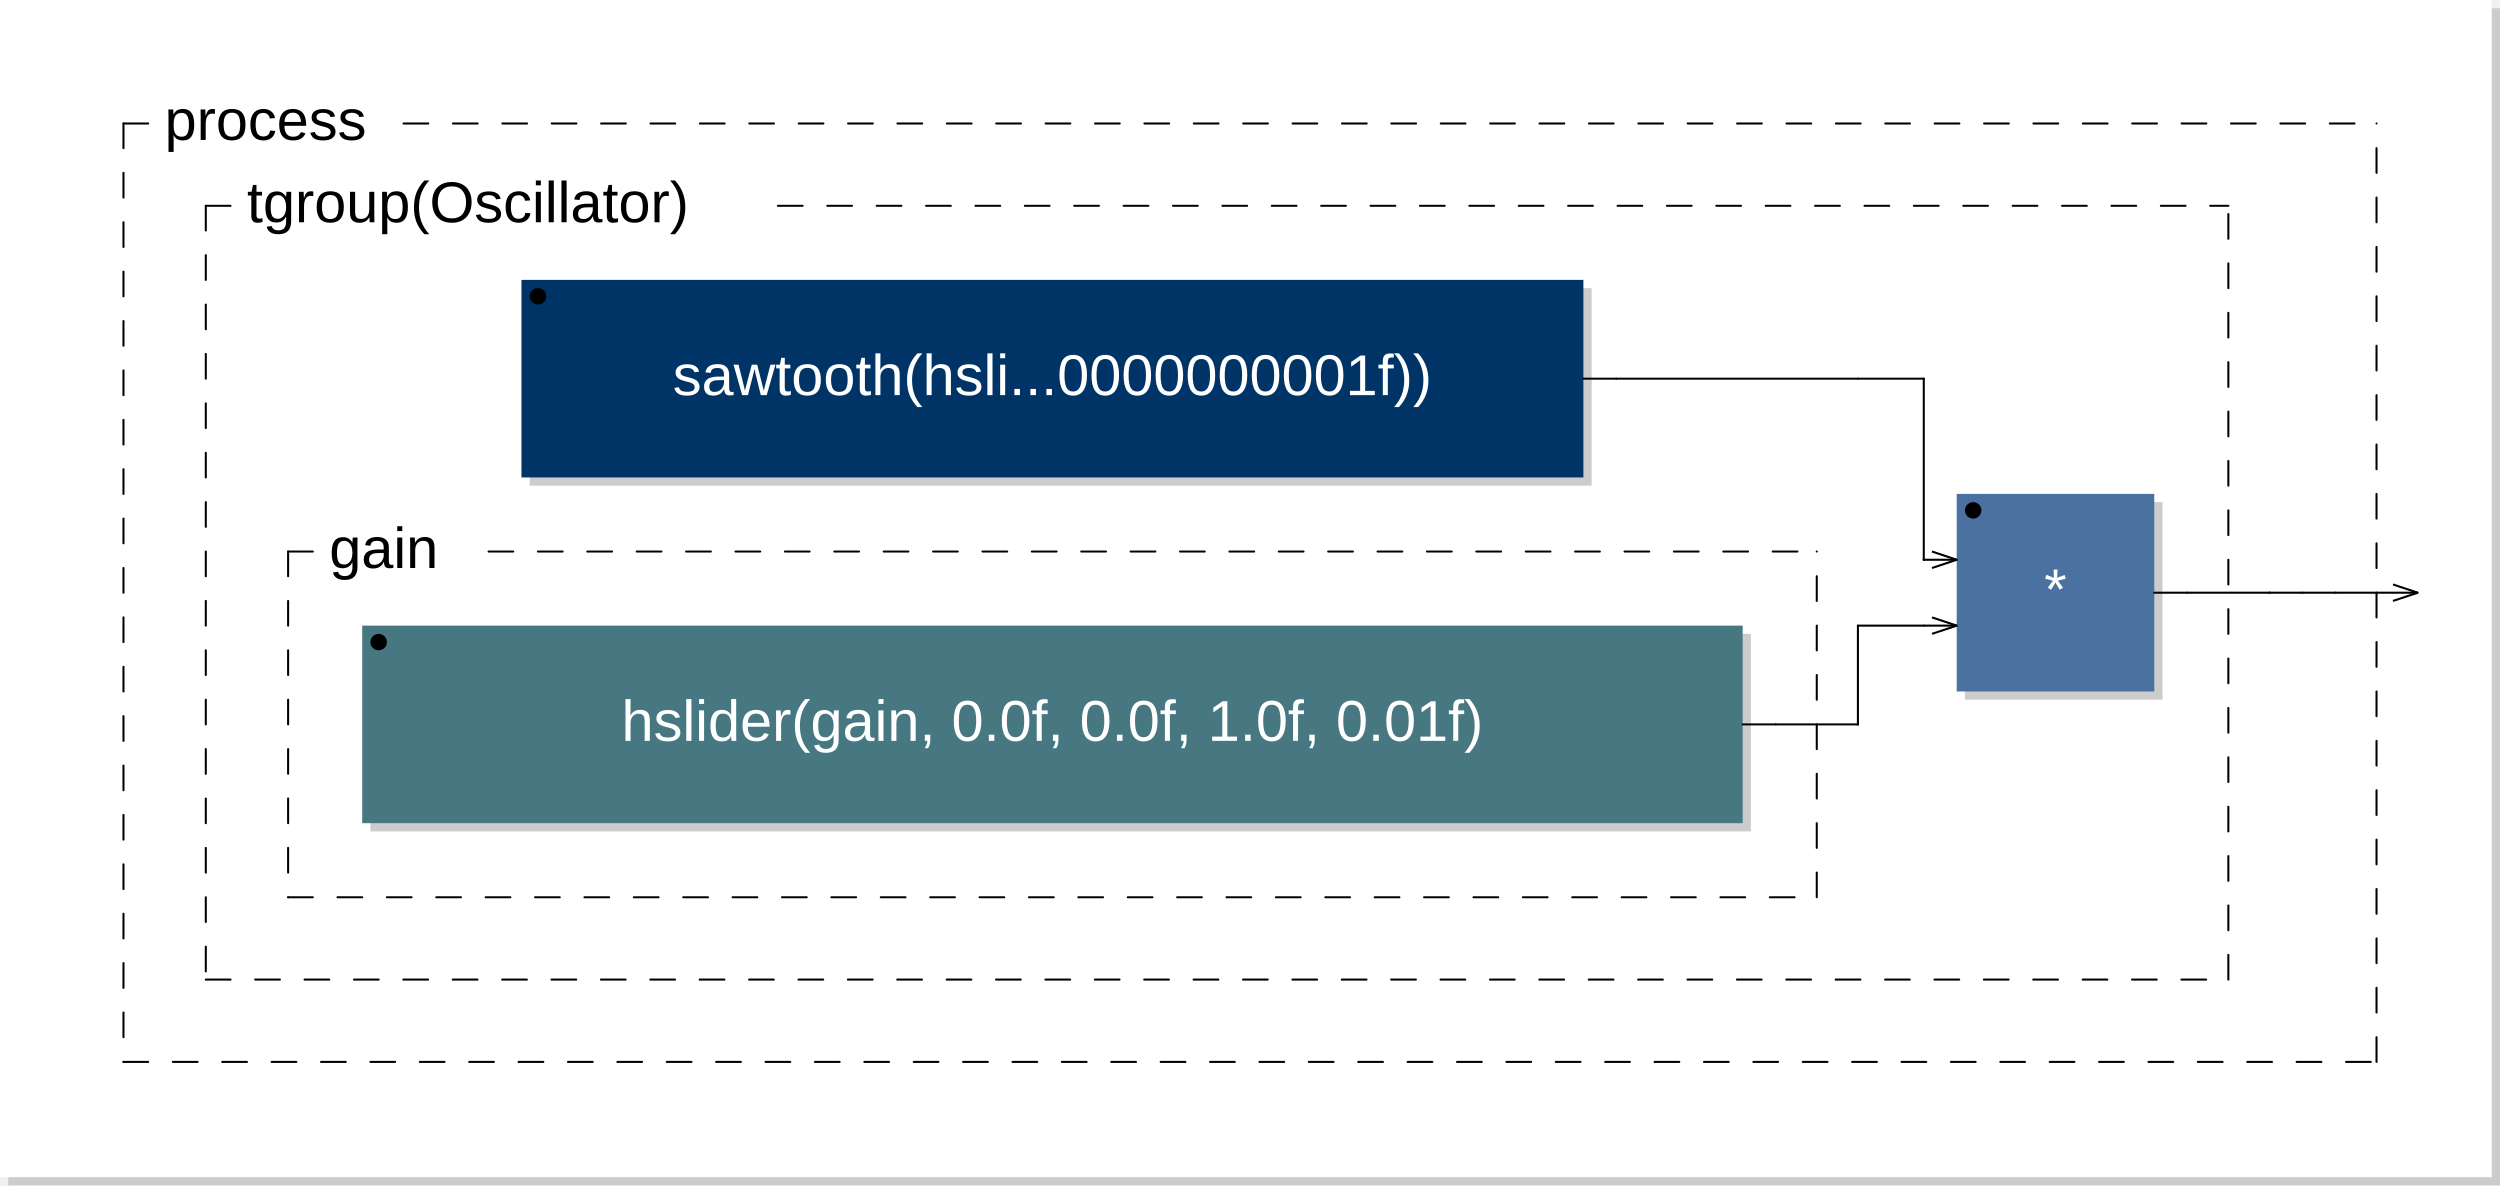
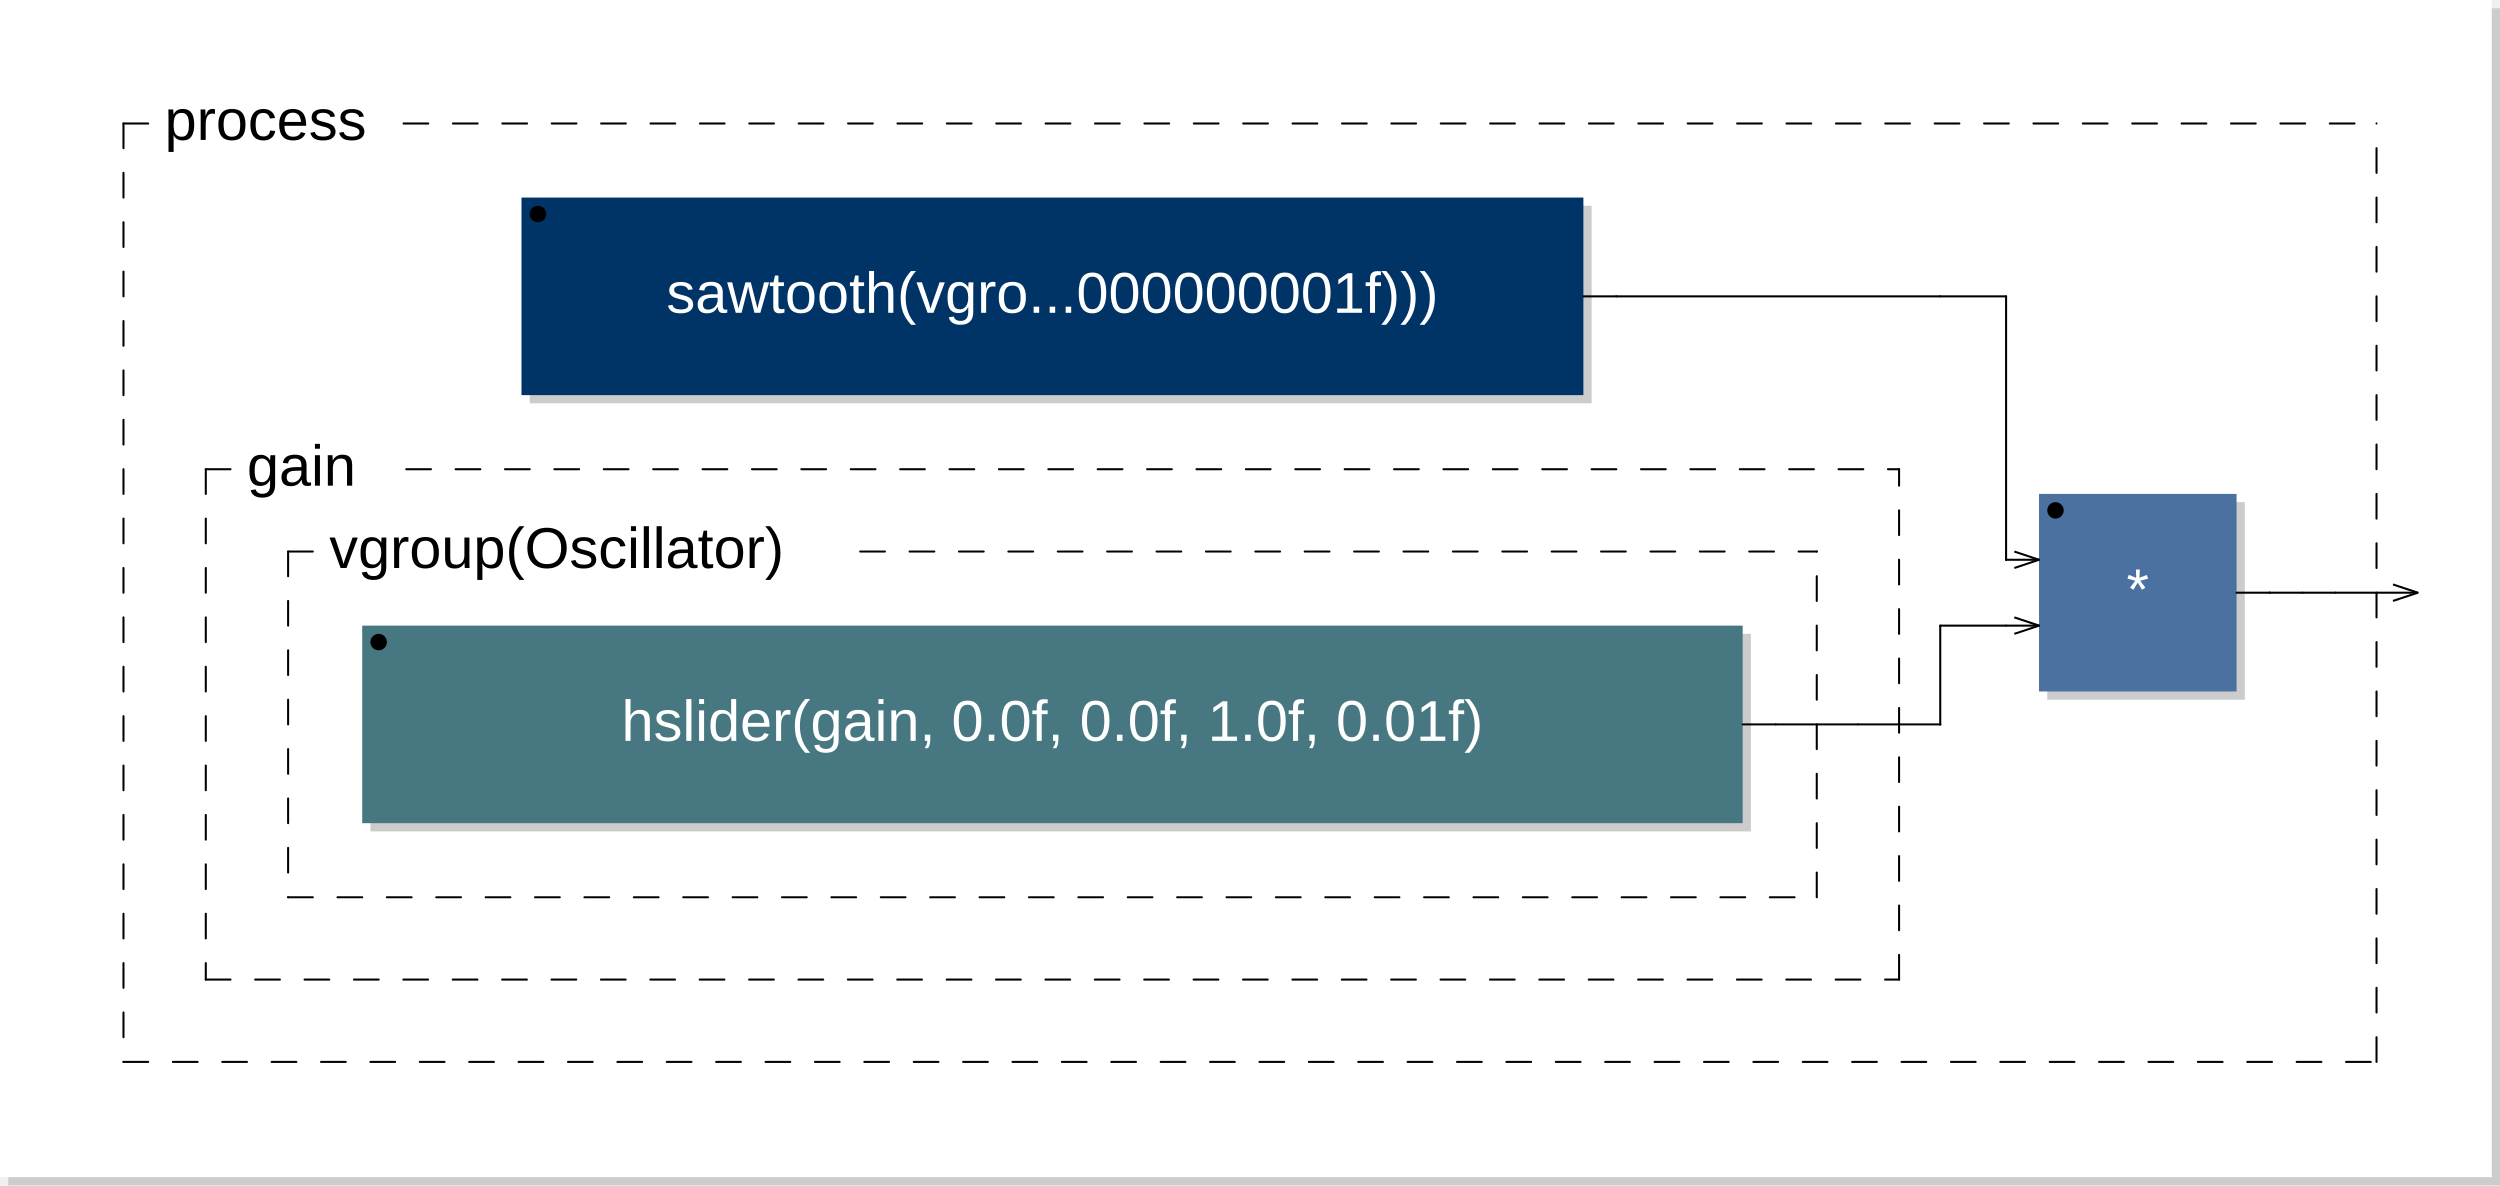
<svg xmlns="http://www.w3.org/2000/svg" xmlns:xlink="http://www.w3.org/1999/xlink" viewBox="0 0 303.7 144" width="151.85mm" height="72mm" version="1.1">
  <rect x="1" y="1" width="302.7" height="143" rx="0" ry="0" style="stroke:none;fill:#cccccc;" />
  <rect x="0" y="0" width="302.7" height="143" rx="0" ry="0" style="stroke:none;fill:#ffffff;" />
  <text x="10" y="7" font-family="Arial" font-size="7" />
-   <a xlink:href="sawtooth-0x7fd838107b80.svg">
-     <rect x="64.35" y="35" width="129" height="24" rx="0" ry="0" style="stroke:none;fill:#cccccc;" />
-     <rect x="63.35" y="34" width="129" height="24" rx="0" ry="0" style="stroke:none;fill:#003366;" />
+   <a xlink:href="sawtooth-0x7f18a010bb80.svg">
+     <rect x="64.35" y="25" width="129" height="24" rx="0" ry="0" style="stroke:none;fill:#cccccc;" />
+     <rect x="63.35" y="24" width="129" height="24" rx="0" ry="0" style="stroke:none;fill:#003366;" />
  </a>
-   <a xlink:href="sawtooth-0x7fd838107b80.svg">
-     <text x="127.85" y="48" font-family="Arial" font-size="7" text-anchor="middle" fill="#FFFFFF">sawtooth(hsli...0000000001f))</text>
+   <a xlink:href="sawtooth-0x7f18a010bb80.svg">
+     <text x="127.85" y="38" font-family="Arial" font-size="7" text-anchor="middle" fill="#FFFFFF">sawtooth(vgro...000000001f)))</text>
  </a>
-   <circle cx="65.35" cy="36" r="1" />
+   <circle cx="65.35" cy="26" r="1" />
  <rect x="45" y="77" width="167.7" height="24" rx="0" ry="0" style="stroke:none;fill:#cccccc;" />
  <rect x="44" y="76" width="167.7" height="24" rx="0" ry="0" style="stroke:none;fill:#477881;" />
  <text x="127.85" y="90" font-family="Arial" font-size="7" text-anchor="middle" fill="#FFFFFF">hslider(gain, 0.0f, 0.0f, 1.0f, 0.01f)</text>
  <circle cx="46" cy="78" r="1" />
  <line x1="35" y1="67" x2="35" y2="109" style="stroke: black; stroke-linecap:round; stroke-width:0.25; stroke-dasharray:3,3;" />
  <line x1="35" y1="109" x2="220.7" y2="109" style="stroke: black; stroke-linecap:round; stroke-width:0.25; stroke-dasharray:3,3;" />
  <line x1="220.7" y1="109" x2="220.7" y2="67" style="stroke: black; stroke-linecap:round; stroke-width:0.25; stroke-dasharray:3,3;" />
  <line x1="35" y1="67" x2="40" y2="67" style="stroke: black; stroke-linecap:round; stroke-width:0.25; stroke-dasharray:3,3;" />
-   <line x1="59.35" y1="67" x2="220.7" y2="67" style="stroke: black; stroke-linecap:round; stroke-width:0.25; stroke-dasharray:3,3;" />
-   <text x="40" y="69" font-family="Arial" font-size="7">gain</text>
-   <rect x="238.7" y="61" width="24" height="24" rx="0" ry="0" style="stroke:none;fill:#cccccc;" />
-   <rect x="237.7" y="60" width="24" height="24" rx="0" ry="0" style="stroke:none;fill:#4B71A1;" />
-   <text x="249.7" y="74" font-family="Arial" font-size="7" text-anchor="middle" fill="#FFFFFF">*</text>
-   <circle cx="239.7" cy="62" r="1" />
-   <line x1="234.7" y1="67" x2="237.7" y2="68" transform="rotate(0,237.7,68)" style="stroke: black; stroke-width:0.25;" />
-   <line x1="234.7" y1="69" x2="237.7" y2="68" transform="rotate(0,237.7,68)" style="stroke: black; stroke-width:0.25;" />
-   <line x1="234.7" y1="75" x2="237.7" y2="76" transform="rotate(0,237.7,76)" style="stroke: black; stroke-width:0.25;" />
-   <line x1="234.7" y1="77" x2="237.7" y2="76" transform="rotate(0,237.7,76)" style="stroke: black; stroke-width:0.25;" />
-   <line x1="25" y1="25" x2="25" y2="119" style="stroke: black; stroke-linecap:round; stroke-width:0.25; stroke-dasharray:3,3;" />
-   <line x1="25" y1="119" x2="270.7" y2="119" style="stroke: black; stroke-linecap:round; stroke-width:0.25; stroke-dasharray:3,3;" />
-   <line x1="270.7" y1="119" x2="270.7" y2="25" style="stroke: black; stroke-linecap:round; stroke-width:0.25; stroke-dasharray:3,3;" />
-   <line x1="25" y1="25" x2="30" y2="25" style="stroke: black; stroke-linecap:round; stroke-width:0.25; stroke-dasharray:3,3;" />
-   <line x1="94.5" y1="25" x2="270.7" y2="25" style="stroke: black; stroke-linecap:round; stroke-width:0.25; stroke-dasharray:3,3;" />
-   <text x="30" y="27" font-family="Arial" font-size="7">tgroup(Oscillator)</text>
+   <line x1="104.5" y1="67" x2="220.7" y2="67" style="stroke: black; stroke-linecap:round; stroke-width:0.25; stroke-dasharray:3,3;" />
+   <text x="40" y="69" font-family="Arial" font-size="7">vgroup(Oscillator)</text>
+   <line x1="25" y1="57" x2="25" y2="119" style="stroke: black; stroke-linecap:round; stroke-width:0.25; stroke-dasharray:3,3;" />
+   <line x1="25" y1="119" x2="230.7" y2="119" style="stroke: black; stroke-linecap:round; stroke-width:0.25; stroke-dasharray:3,3;" />
+   <line x1="230.7" y1="119" x2="230.7" y2="57" style="stroke: black; stroke-linecap:round; stroke-width:0.25; stroke-dasharray:3,3;" />
+   <line x1="25" y1="57" x2="30" y2="57" style="stroke: black; stroke-linecap:round; stroke-width:0.25; stroke-dasharray:3,3;" />
+   <line x1="49.35" y1="57" x2="230.7" y2="57" style="stroke: black; stroke-linecap:round; stroke-width:0.25; stroke-dasharray:3,3;" />
+   <text x="30" y="59" font-family="Arial" font-size="7">gain</text>
+   <rect x="248.7" y="61" width="24" height="24" rx="0" ry="0" style="stroke:none;fill:#cccccc;" />
+   <rect x="247.7" y="60" width="24" height="24" rx="0" ry="0" style="stroke:none;fill:#4B71A1;" />
+   <text x="259.7" y="74" font-family="Arial" font-size="7" text-anchor="middle" fill="#FFFFFF">*</text>
+   <circle cx="249.7" cy="62" r="1" />
+   <line x1="244.7" y1="67" x2="247.7" y2="68" transform="rotate(0,247.7,68)" style="stroke: black; stroke-width:0.25;" />
+   <line x1="244.7" y1="69" x2="247.7" y2="68" transform="rotate(0,247.7,68)" style="stroke: black; stroke-width:0.25;" />
+   <line x1="244.7" y1="75" x2="247.7" y2="76" transform="rotate(0,247.7,76)" style="stroke: black; stroke-width:0.25;" />
+   <line x1="244.7" y1="77" x2="247.7" y2="76" transform="rotate(0,247.7,76)" style="stroke: black; stroke-width:0.25;" />
  <line x1="15" y1="15" x2="15" y2="129" style="stroke: black; stroke-linecap:round; stroke-width:0.25; stroke-dasharray:3,3;" />
  <line x1="15" y1="129" x2="288.7" y2="129" style="stroke: black; stroke-linecap:round; stroke-width:0.25; stroke-dasharray:3,3;" />
  <line x1="288.7" y1="129" x2="288.7" y2="15" style="stroke: black; stroke-linecap:round; stroke-width:0.25; stroke-dasharray:3,3;" />
  <line x1="15" y1="15" x2="20" y2="15" style="stroke: black; stroke-linecap:round; stroke-width:0.25; stroke-dasharray:3,3;" />
  <line x1="49.025" y1="15" x2="288.7" y2="15" style="stroke: black; stroke-linecap:round; stroke-width:0.25; stroke-dasharray:3,3;" />
  <text x="20" y="17" font-family="Arial" font-size="7">process</text>
  <line x1="290.7" y1="71" x2="293.7" y2="72" transform="rotate(0,293.7,72)" style="stroke: black; stroke-width:0.25;" />
  <line x1="290.7" y1="73" x2="293.7" y2="72" transform="rotate(0,293.7,72)" style="stroke: black; stroke-width:0.25;" />
-   <line x1="192.35" y1="46" x2="196.35" y2="46" style="stroke:black; stroke-linecap:round; stroke-width:0.25;" />
-   <line x1="196.35" y1="46" x2="225.7" y2="46" style="stroke:black; stroke-linecap:round; stroke-width:0.25;" />
+   <line x1="192.35" y1="36" x2="196.35" y2="36" style="stroke:black; stroke-linecap:round; stroke-width:0.25;" />
+   <line x1="196.35" y1="36" x2="235.7" y2="36" style="stroke:black; stroke-linecap:round; stroke-width:0.25;" />
  <line x1="211.7" y1="88" x2="215.7" y2="88" style="stroke:black; stroke-linecap:round; stroke-width:0.25;" />
  <line x1="215.7" y1="88" x2="225.7" y2="88" style="stroke:black; stroke-linecap:round; stroke-width:0.25;" />
-   <line x1="225.7" y1="46" x2="233.7" y2="46" style="stroke:black; stroke-linecap:round; stroke-width:0.25;" />
-   <line x1="225.7" y1="76" x2="233.7" y2="76" style="stroke:black; stroke-linecap:round; stroke-width:0.25;" />
-   <line x1="225.7" y1="88" x2="225.7" y2="76" style="stroke:black; stroke-linecap:round; stroke-width:0.25;" />
-   <line x1="225.7" y1="88" x2="225.7" y2="88" style="stroke:black; stroke-linecap:round; stroke-width:0.25;" />
-   <line x1="233.7" y1="46" x2="233.7" y2="68" style="stroke:black; stroke-linecap:round; stroke-width:0.25;" />
-   <line x1="233.7" y1="68" x2="233.7" y2="68" style="stroke:black; stroke-linecap:round; stroke-width:0.25;" />
-   <line x1="233.7" y1="68" x2="237.7" y2="68" style="stroke:black; stroke-linecap:round; stroke-width:0.25;" />
-   <line x1="233.7" y1="76" x2="237.7" y2="76" style="stroke:black; stroke-linecap:round; stroke-width:0.25;" />
-   <line x1="261.7" y1="72" x2="265.7" y2="72" style="stroke:black; stroke-linecap:round; stroke-width:0.25;" />
-   <line x1="265.7" y1="72" x2="275.7" y2="72" style="stroke:black; stroke-linecap:round; stroke-width:0.25;" />
+   <line x1="225.7" y1="88" x2="235.7" y2="88" style="stroke:black; stroke-linecap:round; stroke-width:0.25;" />
+   <line x1="235.7" y1="36" x2="243.7" y2="36" style="stroke:black; stroke-linecap:round; stroke-width:0.25;" />
+   <line x1="235.7" y1="76" x2="243.7" y2="76" style="stroke:black; stroke-linecap:round; stroke-width:0.25;" />
+   <line x1="235.7" y1="88" x2="235.7" y2="76" style="stroke:black; stroke-linecap:round; stroke-width:0.25;" />
+   <line x1="235.7" y1="88" x2="235.7" y2="88" style="stroke:black; stroke-linecap:round; stroke-width:0.25;" />
+   <line x1="243.7" y1="36" x2="243.7" y2="68" style="stroke:black; stroke-linecap:round; stroke-width:0.25;" />
+   <line x1="243.7" y1="68" x2="243.7" y2="68" style="stroke:black; stroke-linecap:round; stroke-width:0.25;" />
+   <line x1="243.7" y1="68" x2="247.7" y2="68" style="stroke:black; stroke-linecap:round; stroke-width:0.25;" />
+   <line x1="243.7" y1="76" x2="247.7" y2="76" style="stroke:black; stroke-linecap:round; stroke-width:0.25;" />
+   <line x1="271.7" y1="72" x2="275.7" y2="72" style="stroke:black; stroke-linecap:round; stroke-width:0.25;" />
  <line x1="275.7" y1="72" x2="275.7" y2="72" style="stroke:black; stroke-linecap:round; stroke-width:0.25;" />
  <line x1="275.7" y1="72" x2="279.7" y2="72" style="stroke:black; stroke-linecap:round; stroke-width:0.25;" />
  <line x1="279.7" y1="72" x2="283.7" y2="72" style="stroke:black; stroke-linecap:round; stroke-width:0.25;" />
  <line x1="283.7" y1="72" x2="293.7" y2="72" style="stroke:black; stroke-linecap:round; stroke-width:0.25;" />
</svg>
